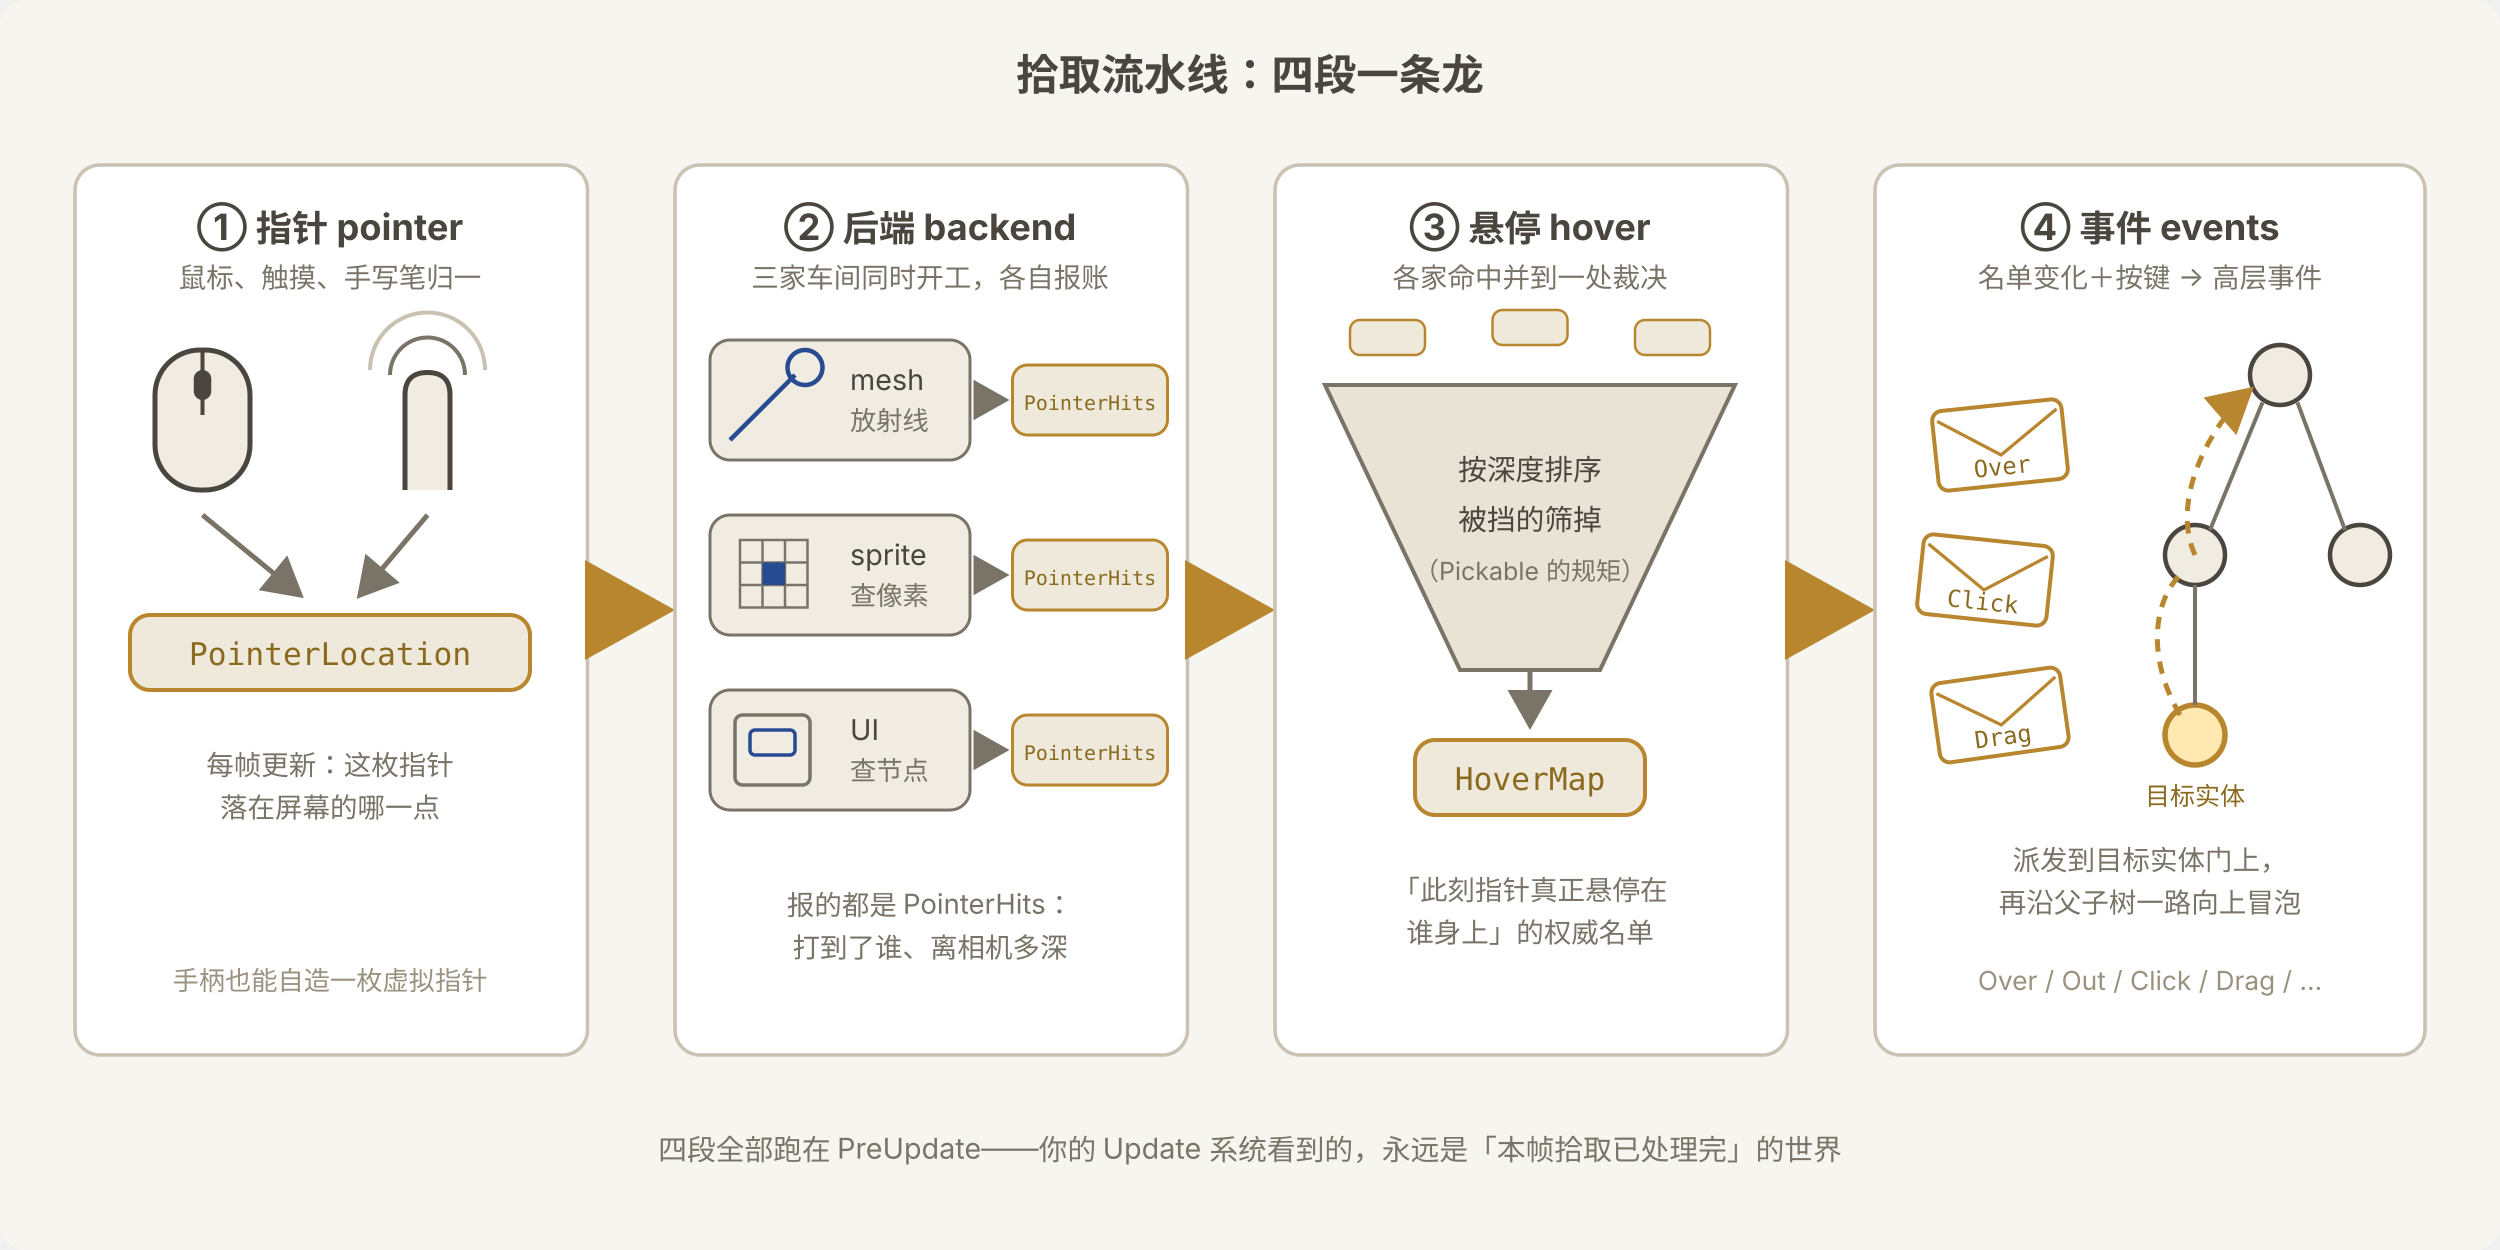
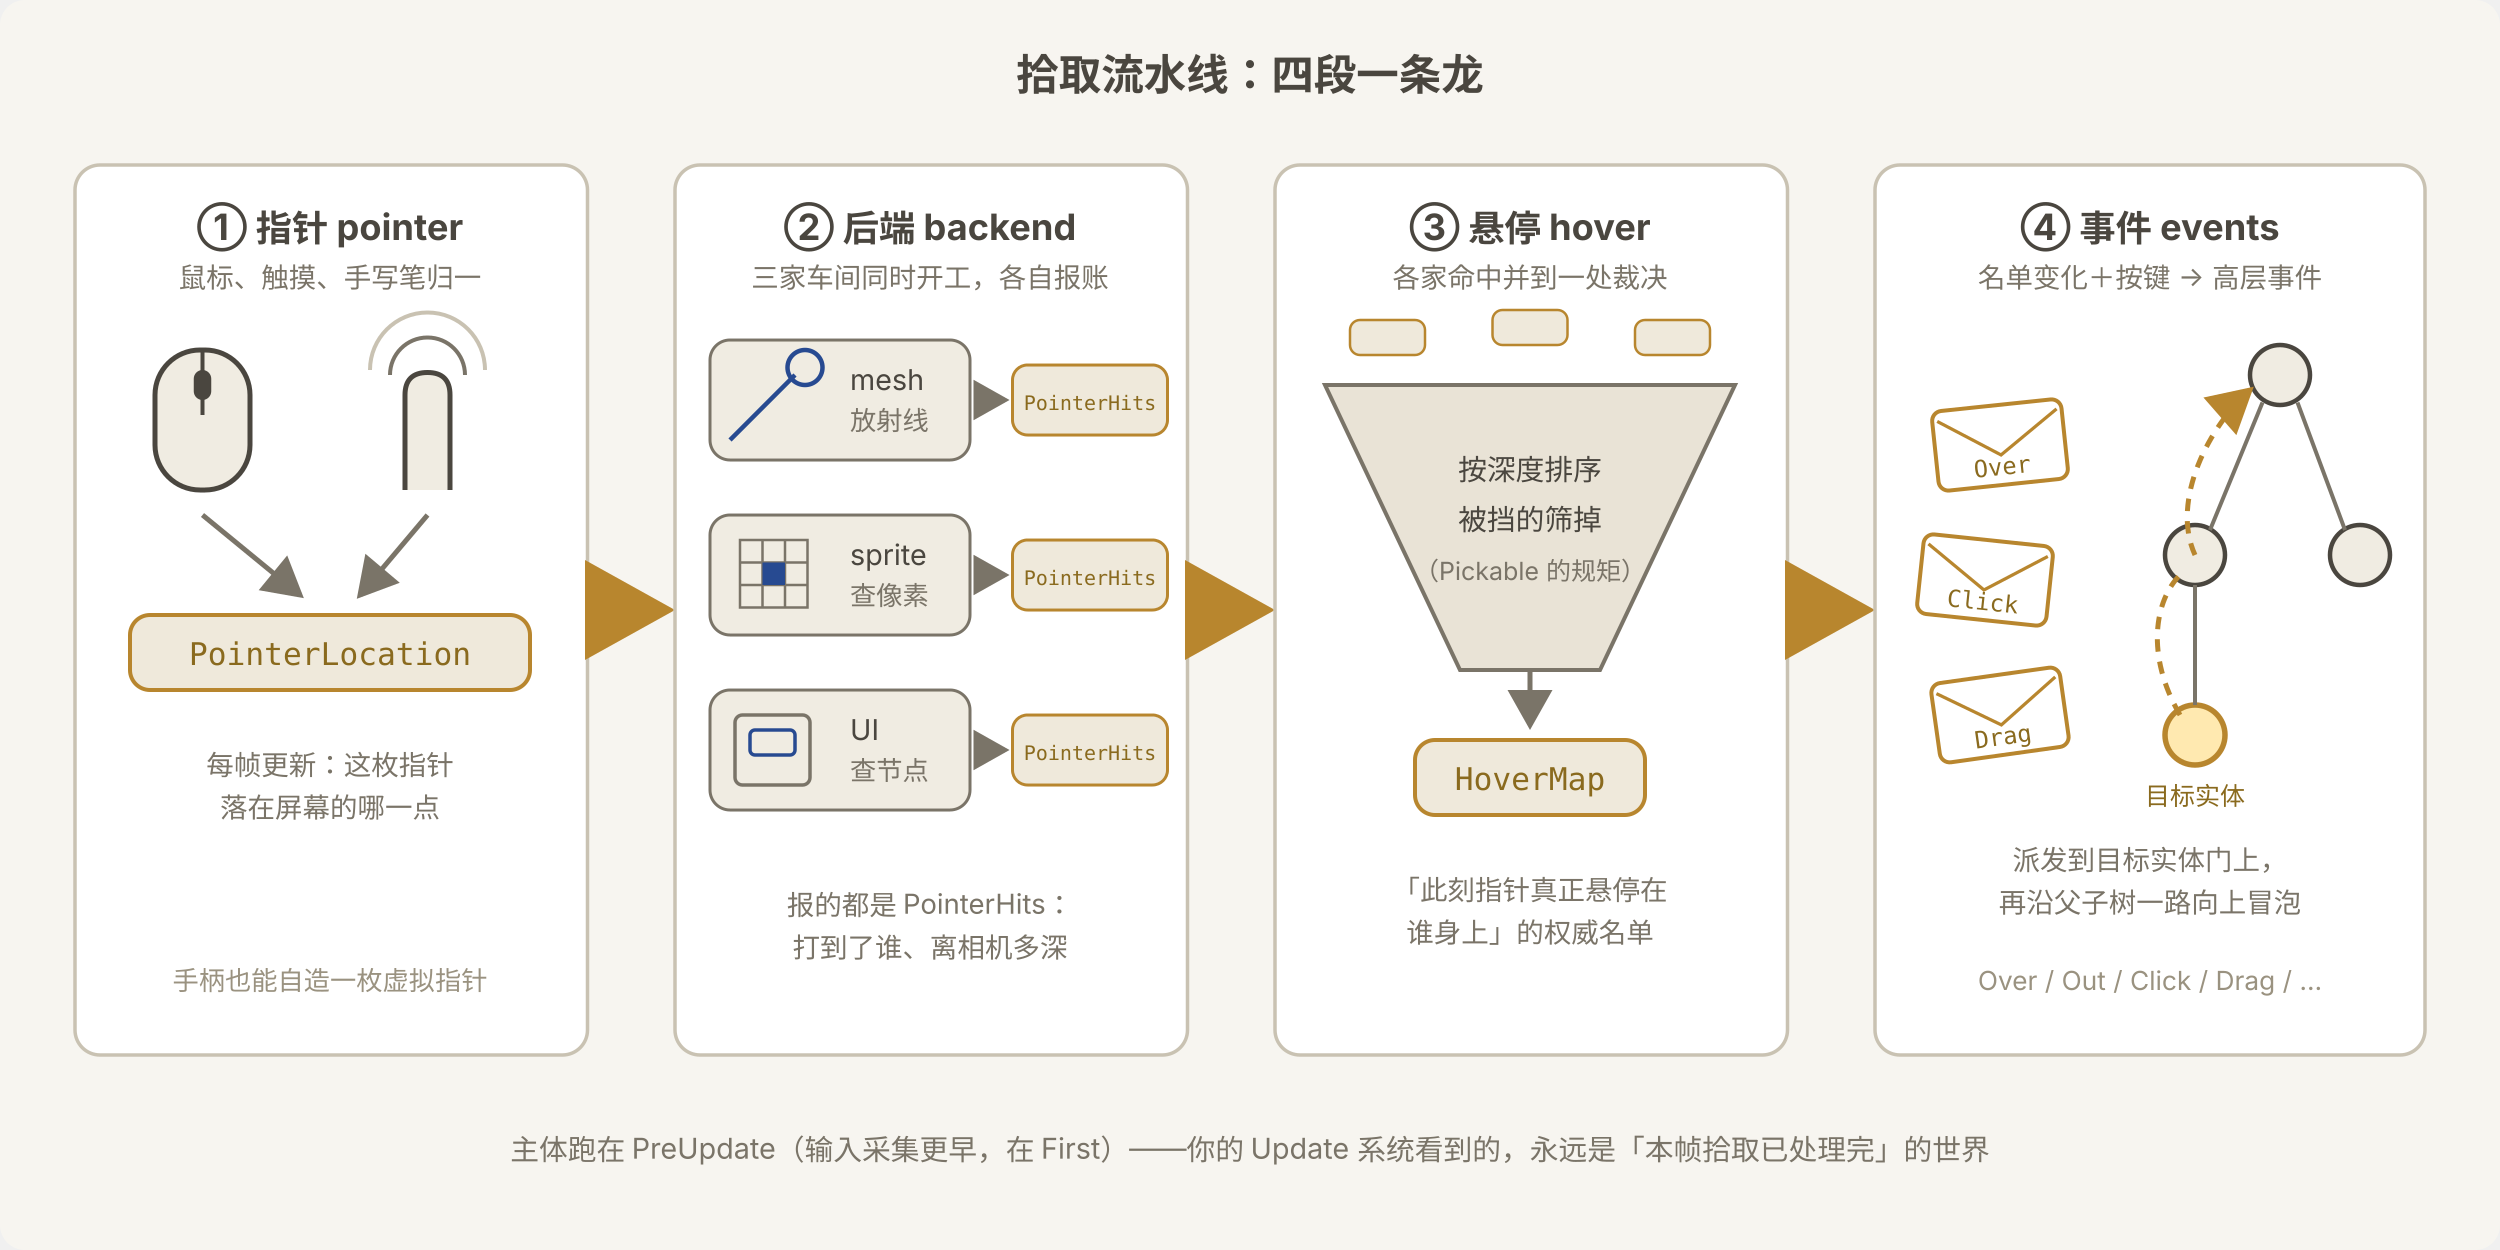
<svg xmlns="http://www.w3.org/2000/svg" viewBox="0 0 1000 500" font-family="-apple-system, 'Segoe UI', 'Microsoft YaHei', sans-serif">
  <defs>
    <marker id="arr25a" markerWidth="9" markerHeight="9" refX="7" refY="4.5" orient="auto">
      <path d="M0,0 L8,4.5 L0,9 z" fill="#7a7468" />
    </marker>
    <marker id="arr25b" markerWidth="10" markerHeight="10" refX="8" refY="5" orient="auto">
      <path d="M0,0 L9,5 L0,10 z" fill="#b8862e" />
    </marker>
    <marker id="arr25c" markerWidth="9" markerHeight="9" refX="7" refY="4.5" orient="auto">
      <path d="M0,0 L8,4.5 L0,9 z" fill="#274a91" />
    </marker>
  </defs>
  <rect x="0" y="0" width="1000" height="500" rx="10" fill="#f7f5f0" />
  <text x="500" y="36" text-anchor="middle" font-size="17" fill="#4a463f" font-weight="bold">拾取流水线：四段一条龙</text>
  <rect x="30" y="66" width="205" height="356" rx="10" fill="#ffffff" stroke="#c9c2b2" stroke-width="1.4" />
  <text x="132" y="96" text-anchor="middle" font-size="14.5" fill="#4a463f" font-weight="bold">① 指针 pointer</text>
  <text x="132" y="115" text-anchor="middle" font-size="11" fill="#7a7468">鼠标、触摸、手写笔归一</text>
  <rect x="62" y="140" width="38" height="56" rx="18" fill="#f0ece2" stroke="#4a463f" stroke-width="2" />
  <line x1="81" y1="140" x2="81" y2="166" stroke="#4a463f" stroke-width="1.6" />
  <rect x="77.5" y="148" width="7" height="12" rx="3.5" fill="#4a463f" />
  <path d="M162,196 L162,158 q0,-9 9,-9 q9,0 9,9 L180,196" fill="#f0ece2" stroke="#4a463f" stroke-width="2" />
  <path d="M156,150 a15,15 0 0 1 30,0" fill="none" stroke="#7a7468" stroke-width="1.6" />
  <path d="M148,148 a23,23 0 0 1 46,0" fill="none" stroke="#c9c2b2" stroke-width="1.6" />
  <path d="M81,206 L120,238" stroke="#7a7468" stroke-width="2" fill="none" marker-end="url(#arr25a)" />
  <path d="M171,206 L144,238" stroke="#7a7468" stroke-width="2" fill="none" marker-end="url(#arr25a)" />
  <rect x="52" y="246" width="160" height="30" rx="8" fill="#efe9db" stroke="#b8862e" stroke-width="1.6" />
  <text x="132" y="266" text-anchor="middle" font-size="12.5" fill="#8a6a1e" font-family="Consolas, monospace">PointerLocation</text>
  <text x="132" y="310" text-anchor="middle" font-size="11" fill="#7a7468">每帧更新：这枚指针</text>
  <text x="132" y="327" text-anchor="middle" font-size="11" fill="#7a7468">落在屏幕的哪一点</text>
  <text x="132" y="396" text-anchor="middle" font-size="10.5" fill="#9a9280">手柄也能自造一枚虚拟指针</text>
  <path d="M239,244 L266,244" stroke="#b8862e" stroke-width="4" fill="none" marker-end="url(#arr25b)" />
  <rect x="270" y="66" width="205" height="356" rx="10" fill="#ffffff" stroke="#c9c2b2" stroke-width="1.4" />
  <text x="372" y="96" text-anchor="middle" font-size="14.5" fill="#4a463f" font-weight="bold">② 后端 backend</text>
  <text x="372" y="115" text-anchor="middle" font-size="11" fill="#7a7468">三家车间同时开工，各自报账</text>
  <rect x="284" y="136" width="104" height="48" rx="8" fill="#f0ece2" stroke="#7a7468" stroke-width="1.2" />
  <line x1="292" y1="176" x2="318" y2="150" stroke="#274a91" stroke-width="1.8" />
  <circle cx="322" cy="147" r="7" fill="none" stroke="#274a91" stroke-width="1.8" />
  <text x="340" y="156" font-size="11.5" fill="#4a463f">mesh</text>
  <text x="340" y="172" font-size="10.5" fill="#7a7468">放射线</text>
  <path d="M392,160 L402,160" stroke="#7a7468" stroke-width="1.8" fill="none" marker-end="url(#arr25a)" />
  <rect x="405" y="146" width="62" height="28" rx="6" fill="#efe9db" stroke="#b8862e" stroke-width="1.2" />
  <text x="436" y="164" text-anchor="middle" font-size="8" fill="#8a6a1e" font-family="Consolas, monospace">PointerHits</text>
  <rect x="284" y="206" width="104" height="48" rx="8" fill="#f0ece2" stroke="#7a7468" stroke-width="1.2" />
  <g stroke="#7a7468" stroke-width="1">
    <rect x="296" y="216" width="27" height="27" fill="none" />
    <line x1="305" y1="216" x2="305" y2="243" />
    <line x1="314" y1="216" x2="314" y2="243" />
    <line x1="296" y1="225" x2="323" y2="225" />
    <line x1="296" y1="234" x2="323" y2="234" />
  </g>
  <rect x="305" y="225" width="9" height="9" fill="#274a91" />
  <text x="340" y="226" font-size="11.5" fill="#4a463f">sprite</text>
  <text x="340" y="242" font-size="10.5" fill="#7a7468">查像素</text>
  <path d="M392,230 L402,230" stroke="#7a7468" stroke-width="1.8" fill="none" marker-end="url(#arr25a)" />
  <rect x="405" y="216" width="62" height="28" rx="6" fill="#efe9db" stroke="#b8862e" stroke-width="1.2" />
  <text x="436" y="234" text-anchor="middle" font-size="8" fill="#8a6a1e" font-family="Consolas, monospace">PointerHits</text>
  <rect x="284" y="276" width="104" height="48" rx="8" fill="#f0ece2" stroke="#7a7468" stroke-width="1.2" />
  <rect x="294" y="286" width="30" height="28" rx="3" fill="none" stroke="#7a7468" stroke-width="1.4" />
  <rect x="300" y="292" width="18" height="10" rx="2" fill="none" stroke="#274a91" stroke-width="1.4" />
  <text x="340" y="296" font-size="11.5" fill="#4a463f">UI</text>
  <text x="340" y="312" font-size="10.5" fill="#7a7468">查节点</text>
  <path d="M392,300 L402,300" stroke="#7a7468" stroke-width="1.8" fill="none" marker-end="url(#arr25a)" />
  <rect x="405" y="286" width="62" height="28" rx="6" fill="#efe9db" stroke="#b8862e" stroke-width="1.2" />
  <text x="436" y="304" text-anchor="middle" font-size="8" fill="#8a6a1e" font-family="Consolas, monospace">PointerHits</text>
  <text x="372" y="366" text-anchor="middle" font-size="11" fill="#7a7468">报的都是 PointerHits：</text>
  <text x="372" y="383" text-anchor="middle" font-size="11" fill="#7a7468">打到了谁、离相机多深</text>
  <path d="M479,244 L506,244" stroke="#b8862e" stroke-width="4" fill="none" marker-end="url(#arr25b)" />
  <rect x="510" y="66" width="205" height="356" rx="10" fill="#ffffff" stroke="#c9c2b2" stroke-width="1.4" />
  <text x="612" y="96" text-anchor="middle" font-size="14.5" fill="#4a463f" font-weight="bold">③ 悬停 hover</text>
  <text x="612" y="115" text-anchor="middle" font-size="11" fill="#7a7468">各家命中并到一处裁决</text>
  <rect x="540" y="128" width="30" height="14" rx="4" fill="#efe9db" stroke="#b8862e" stroke-width="1" />
  <rect x="597" y="124" width="30" height="14" rx="4" fill="#efe9db" stroke="#b8862e" stroke-width="1" />
  <rect x="654" y="128" width="30" height="14" rx="4" fill="#efe9db" stroke="#b8862e" stroke-width="1" />
  <polygon points="530,154 694,154 640,268 584,268" fill="#e9e3d6" stroke="#7a7468" stroke-width="1.6" />
  <text x="612" y="192" text-anchor="middle" font-size="11.5" fill="#4a463f">按深度排序</text>
  <text x="612" y="212" text-anchor="middle" font-size="11.5" fill="#4a463f">被挡的筛掉</text>
  <text x="612" y="232" text-anchor="middle" font-size="10" fill="#7a7468">（Pickable 的规矩）</text>
  <path d="M612,268 L612,290" stroke="#7a7468" stroke-width="2" fill="none" marker-end="url(#arr25a)" />
  <rect x="566" y="296" width="92" height="30" rx="8" fill="#efe9db" stroke="#b8862e" stroke-width="1.6" />
  <text x="612" y="316" text-anchor="middle" font-size="12.5" fill="#8a6a1e" font-family="Consolas, monospace">HoverMap</text>
  <text x="612" y="360" text-anchor="middle" font-size="11" fill="#7a7468">「此刻指针真正悬停在</text>
  <text x="612" y="377" text-anchor="middle" font-size="11" fill="#7a7468">谁身上」的权威名单</text>
  <path d="M719,244 L746,244" stroke="#b8862e" stroke-width="4" fill="none" marker-end="url(#arr25b)" />
  <rect x="750" y="66" width="220" height="356" rx="10" fill="#ffffff" stroke="#c9c2b2" stroke-width="1.4" />
  <text x="860" y="96" text-anchor="middle" font-size="14.5" fill="#4a463f" font-weight="bold">④ 事件 events</text>
  <text x="860" y="115" text-anchor="middle" font-size="11" fill="#7a7468">名单变化＋按键 → 高层事件</text>
  <circle cx="912" cy="150" r="12" fill="#f0ece2" stroke="#4a463f" stroke-width="1.8" />
  <circle cx="878" cy="222" r="12" fill="#f0ece2" stroke="#4a463f" stroke-width="1.8" />
  <circle cx="944" cy="222" r="12" fill="#f0ece2" stroke="#4a463f" stroke-width="1.8" />
  <circle cx="878" cy="294" r="12" fill="#ffe9b0" stroke="#b8862e" stroke-width="2.2" />
  <line x1="905" y1="161" x2="884" y2="212" stroke="#7a7468" stroke-width="1.6" />
  <line x1="919" y1="161" x2="938" y2="212" stroke="#7a7468" stroke-width="1.6" />
  <line x1="878" y1="234" x2="878" y2="282" stroke="#7a7468" stroke-width="1.6" />
  <text x="878" y="322" text-anchor="middle" font-size="10" fill="#8a6a1e">目标实体</text>
  <path d="M872,286 C 858,262 862,240 872,230 M878,222 C 868,200 884,170 900,156" stroke="#b8862e" stroke-width="2" fill="none" stroke-dasharray="5 4" marker-end="url(#arr25b)" />
  <g>
    <rect x="774" y="270" width="52" height="32" rx="4" fill="#ffffff" stroke="#b8862e" stroke-width="1.6" transform="rotate(-8 800 286)" />
    <path d="M776,274 L800,290 L824,274" stroke="#b8862e" stroke-width="1.3" fill="none" transform="rotate(-8 800 286)" />
    <text x="800" y="298" text-anchor="middle" font-size="9.5" fill="#8a6a1e" font-family="Consolas, monospace" transform="rotate(-8 800 286)">Drag</text>
  </g>
  <g>
    <rect x="768" y="216" width="52" height="32" rx="4" fill="#ffffff" stroke="#b8862e" stroke-width="1.6" transform="rotate(6 794 232)" />
    <path d="M770,220 L794,236 L818,220" stroke="#b8862e" stroke-width="1.3" fill="none" transform="rotate(6 794 232)" />
    <text x="794" y="244" text-anchor="middle" font-size="9.5" fill="#8a6a1e" font-family="Consolas, monospace" transform="rotate(6 794 232)">Click</text>
  </g>
  <g>
    <rect x="774" y="162" width="52" height="32" rx="4" fill="#ffffff" stroke="#b8862e" stroke-width="1.6" transform="rotate(-6 800 178)" />
    <path d="M776,166 L800,182 L824,166" stroke="#b8862e" stroke-width="1.3" fill="none" transform="rotate(-6 800 178)" />
    <text x="800" y="190" text-anchor="middle" font-size="9.5" fill="#8a6a1e" font-family="Consolas, monospace" transform="rotate(-6 800 178)">Over</text>
  </g>
  <text x="860" y="348" text-anchor="middle" font-size="11" fill="#7a7468">派发到目标实体门上，</text>
  <text x="860" y="365" text-anchor="middle" font-size="11" fill="#7a7468">再沿父子树一路向上冒泡</text>
  <text x="860" y="396" text-anchor="middle" font-size="10.5" fill="#9a9280">Over / Out / Click / Drag / …</text>
-   <text x="500" y="464" text-anchor="middle" font-size="11.5" fill="#7a7468">四段全部跑在 PreUpdate——你的 Update 系统看到的，永远是「本帧拾取已处理完」的世界</text>
+   <text x="500" y="464" text-anchor="middle" font-size="11.5" fill="#7a7468">主体跑在 PreUpdate（输入采集更早，在 First）——你的 Update 系统看到的，永远是「本帧拾取已处理完」的世界</text>
</svg>
